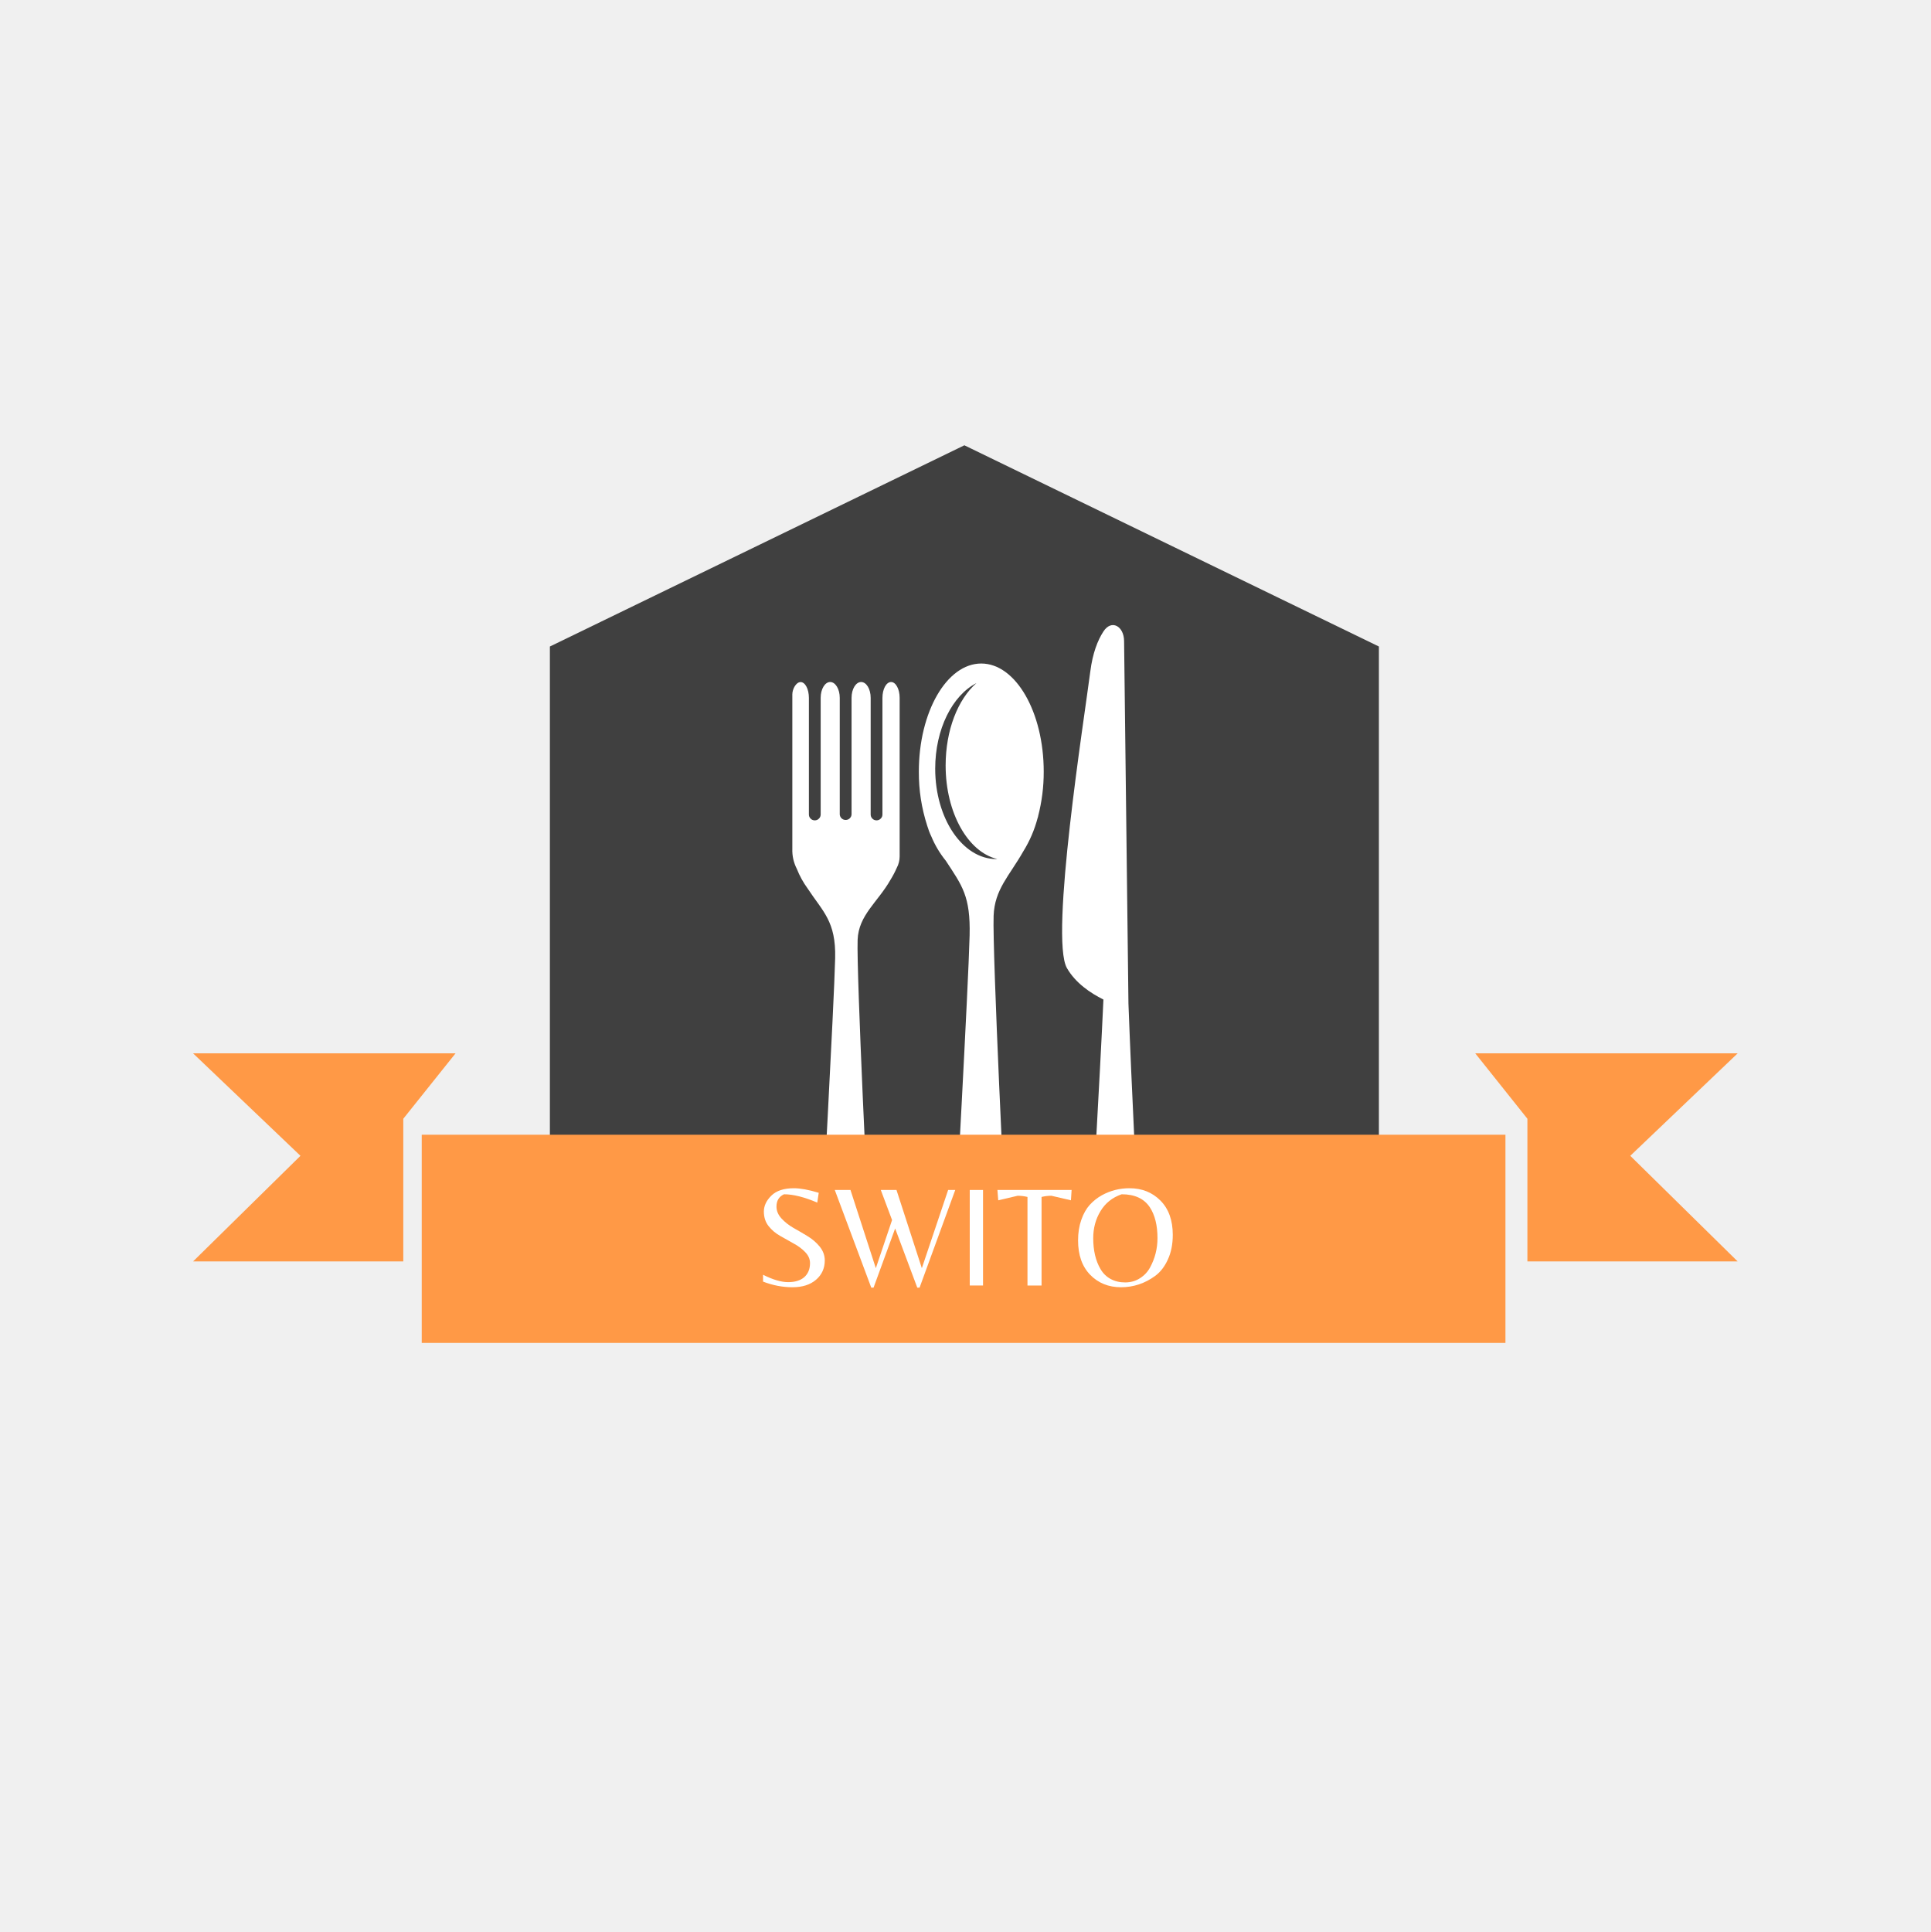
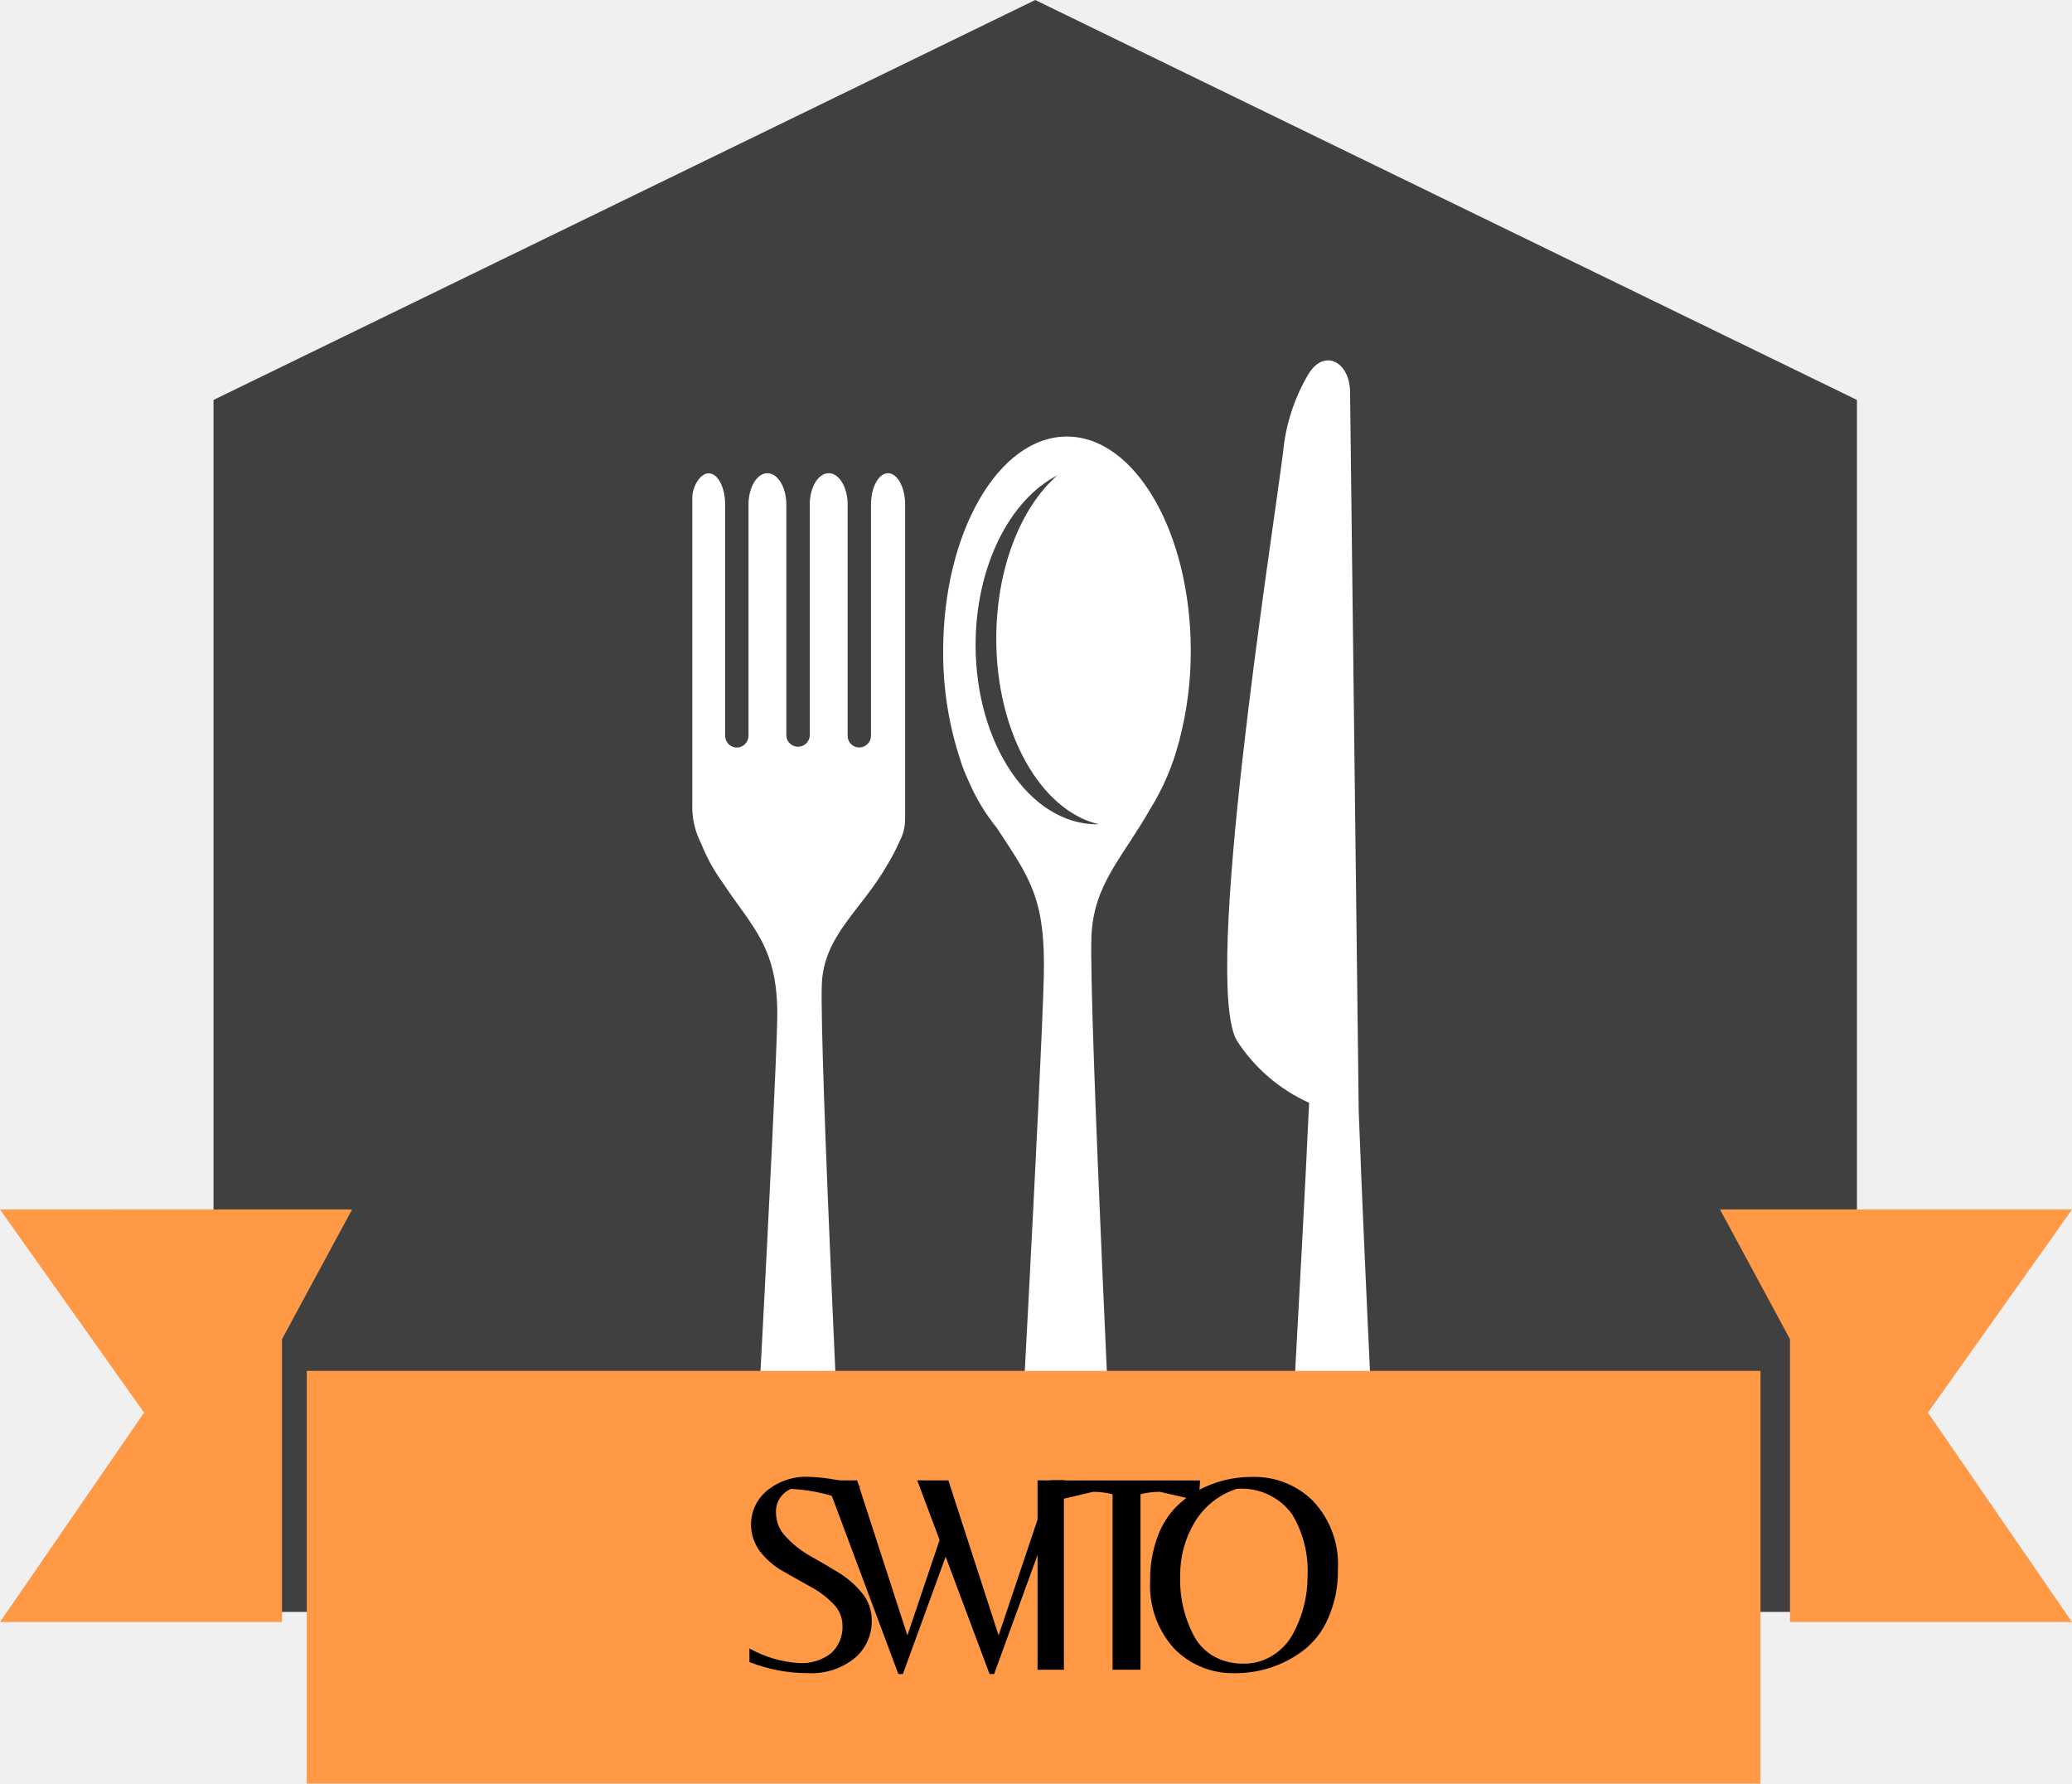
- <svg xmlns="http://www.w3.org/2000/svg" xmlns:xlink="http://www.w3.org/1999/xlink" width="224.88pt" height="225pt" viewBox="0 0 224.88 225" version="1.2">
+ <svg xmlns="http://www.w3.org/2000/svg" width="121.733" height="104.767" viewBox="0 0 121.733 104.767">
  <defs>
-     <g>
-       <symbol overflow="visible" id="glyph0-0">
-         <path style="stroke:none;" d="" />
-       </symbol>
-       <symbol overflow="visible" id="glyph0-1">
-         <path style="stroke:none;" d="M 2.719 -9.188 C 2.719 -8.695 2.91 -8.238 3.297 -7.812 C 3.68 -7.395 4.148 -7.023 4.703 -6.703 C 5.266 -6.391 5.816 -6.066 6.359 -5.734 C 6.91 -5.398 7.379 -4.992 7.766 -4.516 C 8.148 -4.035 8.344 -3.504 8.344 -2.922 C 8.344 -2.004 8.004 -1.254 7.328 -0.672 C 6.648 -0.086 5.734 0.203 4.578 0.203 C 3.43 0.203 2.289 -0.016 1.156 -0.453 L 1.156 -1.25 C 2.301 -0.676 3.273 -0.391 4.078 -0.391 C 4.879 -0.391 5.504 -0.582 5.953 -0.969 C 6.398 -1.363 6.625 -1.91 6.625 -2.609 C 6.625 -3.078 6.438 -3.504 6.062 -3.891 C 5.695 -4.273 5.25 -4.609 4.719 -4.891 C 4.195 -5.18 3.672 -5.477 3.141 -5.781 C 2.609 -6.082 2.16 -6.461 1.797 -6.922 C 1.43 -7.391 1.25 -7.953 1.25 -8.609 C 1.25 -9.273 1.539 -9.895 2.125 -10.469 C 2.707 -11.039 3.582 -11.328 4.75 -11.328 C 5.508 -11.328 6.473 -11.148 7.641 -10.797 L 7.469 -9.656 C 5.957 -10.301 4.664 -10.625 3.594 -10.625 C 3.008 -10.352 2.719 -9.875 2.719 -9.188 Z M 2.719 -9.188 " />
-       </symbol>
-       <symbol overflow="visible" id="glyph0-2">
-         <path style="stroke:none;" d="M 13.375 -11.125 L 14.203 -11.125 L 10.047 0.25 L 9.781 0.25 L 7.203 -6.641 L 4.688 0.25 L 4.422 0.25 L 0.172 -11.125 L 2 -11.125 L 4.953 -2.016 L 6.844 -7.625 L 5.531 -11.125 L 7.359 -11.125 L 10.312 -2.016 Z M 13.375 -11.125 " />
-       </symbol>
-       <symbol overflow="visible" id="glyph0-3">
-         <path style="stroke:none;" d="M 3.062 -11.125 L 3.062 0 L 1.516 0 L 1.516 -11.125 Z M 3.062 -11.125 " />
-       </symbol>
-       <symbol overflow="visible" id="glyph0-4">
-         <path style="stroke:none;" d="M 5.312 0 L 3.672 0 L 3.672 -10.312 C 3.297 -10.406 2.914 -10.453 2.531 -10.453 L 0.266 -9.922 L 0.172 -11.125 L 8.812 -11.125 L 8.734 -9.922 L 6.453 -10.453 C 6.066 -10.453 5.688 -10.406 5.312 -10.312 Z M 5.312 0 " />
-       </symbol>
-       <symbol overflow="visible" id="glyph0-5">
-         <path style="stroke:none;" d="M 6.562 -11.328 C 8.02 -11.328 9.223 -10.848 10.172 -9.891 C 11.129 -8.93 11.609 -7.598 11.609 -5.891 C 11.609 -4.797 11.414 -3.836 11.031 -3.016 C 10.656 -2.191 10.16 -1.555 9.547 -1.109 C 8.348 -0.234 7.023 0.203 5.578 0.203 C 4.129 0.203 2.93 -0.281 1.984 -1.25 C 1.047 -2.219 0.578 -3.551 0.578 -5.25 C 0.578 -6.133 0.703 -6.93 0.953 -7.641 C 1.203 -8.359 1.531 -8.941 1.938 -9.391 C 2.344 -9.836 2.816 -10.211 3.359 -10.516 C 4.348 -11.055 5.414 -11.328 6.562 -11.328 Z M 3.188 -1.922 C 3.477 -1.422 3.867 -1.035 4.359 -0.766 C 4.859 -0.492 5.426 -0.359 6.062 -0.359 C 6.707 -0.359 7.281 -0.52 7.781 -0.844 C 8.289 -1.164 8.688 -1.586 8.969 -2.109 C 9.539 -3.16 9.828 -4.297 9.828 -5.516 C 9.828 -7.004 9.531 -8.203 8.938 -9.109 C 8.27 -10.117 7.176 -10.625 5.656 -10.625 C 4.57 -10.25 3.75 -9.594 3.188 -8.656 C 2.625 -7.727 2.344 -6.68 2.344 -5.516 C 2.344 -4.078 2.625 -2.879 3.188 -1.922 Z M 3.188 -1.922 " />
-       </symbol>
-     </g>
-     <clipPath id="clip1">
-       <path d="M 64 51.859 L 160.676 51.859 L 160.676 146.309 L 64 146.309 Z M 64 51.859 " />
+     <clipPath id="clip-path">
+       <path id="Path_2" data-name="Path 2" d="M64,51.859h96.676v94.678H64Zm0,0" transform="translate(-64 -51.859)" />
    </clipPath>
-     <clipPath id="clip2">
-       <path d="M 92.285 72.746 L 132.766 72.746 L 132.766 149.207 L 92.285 149.207 Z M 92.285 72.746 " />
+     <clipPath id="clip-path-2">
+       <path id="Path_4" data-name="Path 4" d="M92.285,72.746h40.481v76.461H92.285Zm0,0" transform="translate(-92.285 -72.746)" />
    </clipPath>
-     <clipPath id="clip3">
-       <path d="M 22.488 122.668 L 202.391 122.668 L 202.391 156.398 L 22.488 156.398 Z M 22.488 122.668 " />
+     <clipPath id="clip-path-3">
+       <path id="Path_6" data-name="Path 6" d="M22.488,122.668H144.222V156.4H22.488Zm0,0" transform="translate(-22.488 -122.668)" />
    </clipPath>
  </defs>
-   <g id="surface1">
-     <g clip-path="url(#clip1)" clip-rule="nonzero">
-       <path style=" stroke:none;fill-rule:nonzero;fill:rgb(25.099%,25.099%,25.099%);fill-opacity:1;" d="M 160.605 75.293 L 160.605 146.309 L 64.047 146.309 L 64.047 75.293 L 112.324 51.859 Z M 160.605 75.293 " />
+   <g id="brand-logo" transform="translate(-22.488 -51.859)">
+     <g id="Group_1" data-name="Group 1" transform="translate(34.986 51.859)" clip-path="url(#clip-path)">
+       <path id="Path_1" data-name="Path 1" d="M160.6,75.35v71.187H64.047V75.35l48.277-23.49Zm0,0" transform="translate(-64 -51.859)" fill="#404040" />
    </g>
-     <g clip-path="url(#clip2)" clip-rule="nonzero">
-       <path style=" stroke:none;fill-rule:nonzero;fill:rgb(100%,100%,100%);fill-opacity:1;" d="M 114.289 77.273 C 110.273 77.273 107.02 82.914 107.02 89.867 C 107.008 92.02 107.336 94.117 107.996 96.164 C 108.125 96.594 108.281 97.012 108.477 97.418 C 108.902 98.441 109.469 99.383 110.164 100.246 C 112.062 103.148 113.043 104.348 112.934 108.949 C 112.797 114.625 111.176 144.035 111.176 144.035 C 111.176 144.035 110.496 149.023 114.426 149.16 C 118.352 149.297 117.125 142.539 117.125 142.539 C 117.125 142.539 115.57 110.883 115.73 106.648 C 115.844 103.562 117.586 101.977 119.184 99.152 C 119.934 97.945 120.488 96.652 120.852 95.277 L 120.91 95.098 L 120.91 95.062 C 121.352 93.359 121.57 91.629 121.566 89.867 C 121.566 82.914 118.297 77.273 114.289 77.273 Z M 116.047 100.047 C 112.117 100.047 108.926 95.328 108.926 89.52 C 108.926 84.902 110.934 80.984 113.727 79.555 C 111.566 81.445 110.141 85.035 110.141 89.152 C 110.141 94.672 112.75 99.242 116.156 100.039 Z M 130.07 148.574 C 126.414 148.453 127.039 143.961 127.039 143.961 C 127.039 143.961 128.109 125.438 128.52 116.406 C 127 115.652 125.258 114.473 124.266 112.738 C 122.246 109.195 126.293 83.664 126.988 78.219 C 127.266 76.039 127.859 74.559 128.508 73.559 C 129.449 72.086 130.906 72.914 130.926 74.645 L 131.434 116.879 C 131.789 126.473 132.602 142.613 132.602 142.613 C 132.602 142.613 133.734 148.688 130.07 148.566 Z M 104.785 81.266 L 104.785 99.746 C 104.781 100.219 104.668 100.664 104.445 101.078 C 104.238 101.551 104 102.004 103.73 102.441 C 102.238 105.074 100.004 106.559 99.891 109.441 C 99.742 113.398 101.195 142.984 101.195 142.984 C 101.195 142.984 102.328 149.301 98.672 149.172 C 95.016 149.043 95.637 144.375 95.637 144.375 C 95.637 144.375 97.148 116.898 97.273 111.594 C 97.379 107.293 95.844 106.176 94.059 103.461 C 93.547 102.758 93.133 102.004 92.812 101.195 C 92.434 100.457 92.258 99.676 92.285 98.848 L 92.285 80.863 C 92.285 80.258 92.715 79.434 93.25 79.434 C 93.785 79.434 94.215 80.254 94.215 81.273 L 94.215 94.852 C 94.215 95.043 94.281 95.203 94.414 95.336 C 94.547 95.473 94.711 95.539 94.898 95.539 C 95.09 95.539 95.25 95.473 95.383 95.336 C 95.52 95.203 95.586 95.043 95.586 94.852 L 95.586 81.266 C 95.586 80.246 96.086 79.426 96.695 79.426 C 97.305 79.426 97.809 80.246 97.809 81.266 L 97.809 94.852 C 97.824 95.031 97.895 95.184 98.027 95.309 C 98.16 95.43 98.316 95.492 98.496 95.492 C 98.676 95.492 98.836 95.43 98.965 95.309 C 99.098 95.184 99.172 95.031 99.184 94.852 L 99.184 81.266 C 99.184 80.246 99.684 79.426 100.297 79.426 C 100.914 79.426 101.41 80.246 101.41 81.266 L 101.41 94.852 C 101.41 95.043 101.477 95.203 101.609 95.336 C 101.742 95.473 101.906 95.539 102.094 95.539 C 102.285 95.539 102.445 95.473 102.578 95.336 C 102.715 95.203 102.781 95.043 102.781 94.852 L 102.781 81.266 C 102.781 80.246 103.23 79.426 103.785 79.426 C 104.336 79.426 104.785 80.246 104.785 81.266 Z M 104.785 81.266 " />
+     <g id="Group_2" data-name="Group 2" transform="translate(63.165 72.974)" clip-path="url(#clip-path-2)">
+       <path id="Path_3" data-name="Path 3" d="M114.289,77.273c-4.016,0-7.269,5.641-7.269,12.594a20.025,20.025,0,0,0,.976,6.3,8.488,8.488,0,0,0,.481,1.254,11.572,11.572,0,0,0,1.687,2.828c1.9,2.9,2.879,4.1,2.77,8.7-.137,5.676-1.758,35.086-1.758,35.086s-.68,4.988,3.25,5.125,2.7-6.621,2.7-6.621-1.555-31.656-1.395-35.891c.114-3.085,1.856-4.671,3.454-7.5a14.172,14.172,0,0,0,1.668-3.875l.058-.18v-.035a20.4,20.4,0,0,0,.656-5.2C121.566,82.914,118.3,77.273,114.289,77.273Zm1.758,22.774c-3.93,0-7.121-4.719-7.121-10.527,0-4.617,2.008-8.535,4.8-9.965-2.161,1.891-3.586,5.48-3.586,9.6,0,5.52,2.609,10.09,6.015,10.887Zm14.023,48.527c-3.656-.121-3.031-4.613-3.031-4.613s1.07-18.523,1.481-27.555a9.863,9.863,0,0,1-4.254-3.668c-2.02-3.543,2.027-29.074,2.722-34.519a11.024,11.024,0,0,1,1.52-4.66c.941-1.473,2.4-.645,2.418,1.086l.508,42.234c.355,9.594,1.168,25.734,1.168,25.734s1.132,6.075-2.532,5.953ZM104.785,81.266v18.48a2.82,2.82,0,0,1-.34,1.332,10.9,10.9,0,0,1-.715,1.363c-1.492,2.633-3.726,4.118-3.839,7-.148,3.957,1.3,33.543,1.3,33.543s1.133,6.317-2.523,6.188-3.035-4.8-3.035-4.8,1.512-27.477,1.637-32.781c.105-4.3-1.43-5.418-3.215-8.133a10.229,10.229,0,0,1-1.246-2.266,4.714,4.714,0,0,1-.527-2.347V80.863c0-.605.43-1.43.965-1.43s.965.82.965,1.84V94.852a.687.687,0,0,0,.684.688.694.694,0,0,0,.688-.687V81.266c0-1.02.5-1.84,1.109-1.84s1.113.82,1.113,1.84V94.852a.686.686,0,0,0,.219.457.675.675,0,0,0,.469.184.689.689,0,0,0,.688-.641V81.266c0-1.02.5-1.84,1.113-1.84s1.113.82,1.113,1.84V94.852a.66.66,0,0,0,.2.484.653.653,0,0,0,.485.2.694.694,0,0,0,.687-.687V81.266c0-1.02.449-1.84,1-1.84S104.785,80.246,104.785,81.266Zm0,0" transform="translate(-92.285 -72.746)" fill="#fff" />
    </g>
-     <g clip-path="url(#clip3)" clip-rule="nonzero">
-       <path style=" stroke:none;fill-rule:nonzero;fill:rgb(100%,59.999%,27.449%);fill-opacity:1;" d="M 53.059 122.672 L 46.973 130.289 L 46.973 146.906 L 22.488 146.906 L 34.996 134.605 L 22.488 122.672 Z M 202.391 122.672 L 171.828 122.672 L 177.902 130.289 L 177.902 146.906 L 202.391 146.906 L 189.883 134.605 Z M 49.121 156.398 L 175.344 156.398 L 175.344 132.152 L 49.121 132.152 Z M 49.121 156.398 " />
+     <g id="Group_3" data-name="Group 3" transform="translate(22.488 122.896)" clip-path="url(#clip-path-3)">
+       <path id="Path_5" data-name="Path 5" d="M43.174,122.672l-4.118,7.617v16.617H22.488l8.464-12.3-8.464-11.933Zm101.048,0H123.541l4.11,7.617v16.617h16.571l-8.464-12.3ZM40.51,156.4h85.41V132.152H40.51Zm0,0" transform="translate(-22.488 -122.668)" fill="#ff9946" />
    </g>
-     <g style="fill:rgb(100%,100%,100%);fill-opacity:1;">
-       <use xlink:href="#glyph0-1" x="87.72" y="149.709" />
+     <g id="Group_5" data-name="Group 5" transform="translate(66.517 138.609)">
+       <g id="Group_4" data-name="Group 4">
+         <path id="Path_7" data-name="Path 7" d="M2.719-9.187A2.008,2.008,0,0,0,3.3-7.812,5.868,5.868,0,0,0,4.7-6.7q.844.469,1.656.969A5.44,5.44,0,0,1,7.766-4.516a2.5,2.5,0,0,1,.578,1.594A2.835,2.835,0,0,1,7.328-.672,4.062,4.062,0,0,1,4.578.2,9.433,9.433,0,0,1,1.156-.453v-.8a6.785,6.785,0,0,0,2.922.859A2.783,2.783,0,0,0,5.953-.969a2.081,2.081,0,0,0,.672-1.641,1.8,1.8,0,0,0-.562-1.281,5.241,5.241,0,0,0-1.344-1C4.2-5.18,3.672-5.477,3.141-5.781A4.53,4.53,0,0,1,1.8-6.922,2.651,2.651,0,0,1,1.25-8.609a2.575,2.575,0,0,1,.875-1.859,3.612,3.612,0,0,1,2.625-.859,10.5,10.5,0,0,1,2.891.531L7.469-9.656a10.237,10.237,0,0,0-3.875-.969A1.452,1.452,0,0,0,2.719-9.187Zm0,0" transform="translate(-1.156 11.328)" />
+       </g>
    </g>
-     <g style="fill:rgb(100%,100%,100%);fill-opacity:1;">
-       <use xlink:href="#glyph0-2" x="97.058" y="149.709" />
+     <g id="Group_7" data-name="Group 7" transform="translate(71.018 138.812)">
+       <g id="Group_6" data-name="Group 6">
+         <path id="Path_8" data-name="Path 8" d="M13.375-11.125H14.2L10.047.25H9.781L7.2-6.641,4.688.25H4.422L.172-11.125H2L4.953-2.016,6.844-7.625l-1.312-3.5H7.359l2.953,9.109Zm0,0" transform="translate(-0.172 11.125)" />
+       </g>
    </g>
-     <g style="fill:rgb(100%,100%,100%);fill-opacity:1;">
-       <use xlink:href="#glyph0-3" x="111.434" y="149.709" />
+     <g id="Group_9" data-name="Group 9" transform="translate(83.446 138.812)">
+       <g id="Group_8" data-name="Group 8">
+         <path id="Path_9" data-name="Path 9" d="M3.063-11.125V0H1.516V-11.125Zm0,0" transform="translate(-1.516 11.125)" />
+       </g>
    </g>
-     <g style="fill:rgb(100%,100%,100%);fill-opacity:1;">
-       <use xlink:href="#glyph0-4" x="116.002" y="149.709" />
+     <g id="Group_11" data-name="Group 11" transform="translate(84.353 138.812)">
+       <g id="Group_10" data-name="Group 10">
+         <path id="Path_10" data-name="Path 10" d="M5.313,0H3.672V-10.312a4.7,4.7,0,0,0-1.141-.141L.266-9.922l-.094-1.2H8.813l-.078,1.2-2.281-.531a4.675,4.675,0,0,0-1.141.141Zm0,0" transform="translate(-0.172 11.125)" />
+       </g>
    </g>
-     <g style="fill:rgb(100%,100%,100%);fill-opacity:1;">
-       <use xlink:href="#glyph0-5" x="124.988" y="149.709" />
+     <g id="Group_13" data-name="Group 13" transform="translate(90.06 138.609)">
+       <g id="Group_12" data-name="Group 12">
+         <path id="Path_11" data-name="Path 11" d="M6.563-11.328a4.871,4.871,0,0,1,3.609,1.437,5.418,5.418,0,0,1,1.438,4,6.744,6.744,0,0,1-.578,2.875A4.692,4.692,0,0,1,9.547-1.109,6.584,6.584,0,0,1,5.578.2,4.81,4.81,0,0,1,1.984-1.25a5.508,5.508,0,0,1-1.406-4A7.174,7.174,0,0,1,.953-7.641a5.041,5.041,0,0,1,.984-1.75,5.653,5.653,0,0,1,1.422-1.125A6.583,6.583,0,0,1,6.563-11.328ZM3.188-1.922A3,3,0,0,0,4.359-.766a3.486,3.486,0,0,0,1.7.406A3.09,3.09,0,0,0,7.781-.844,3.357,3.357,0,0,0,8.969-2.109a7.036,7.036,0,0,0,.859-3.406,6.469,6.469,0,0,0-.891-3.594,3.646,3.646,0,0,0-3.281-1.516A4.481,4.481,0,0,0,3.188-8.656a5.947,5.947,0,0,0-.844,3.141A7,7,0,0,0,3.188-1.922Zm0,0" transform="translate(-0.578 11.328)" />
+       </g>
    </g>
  </g>
</svg>
